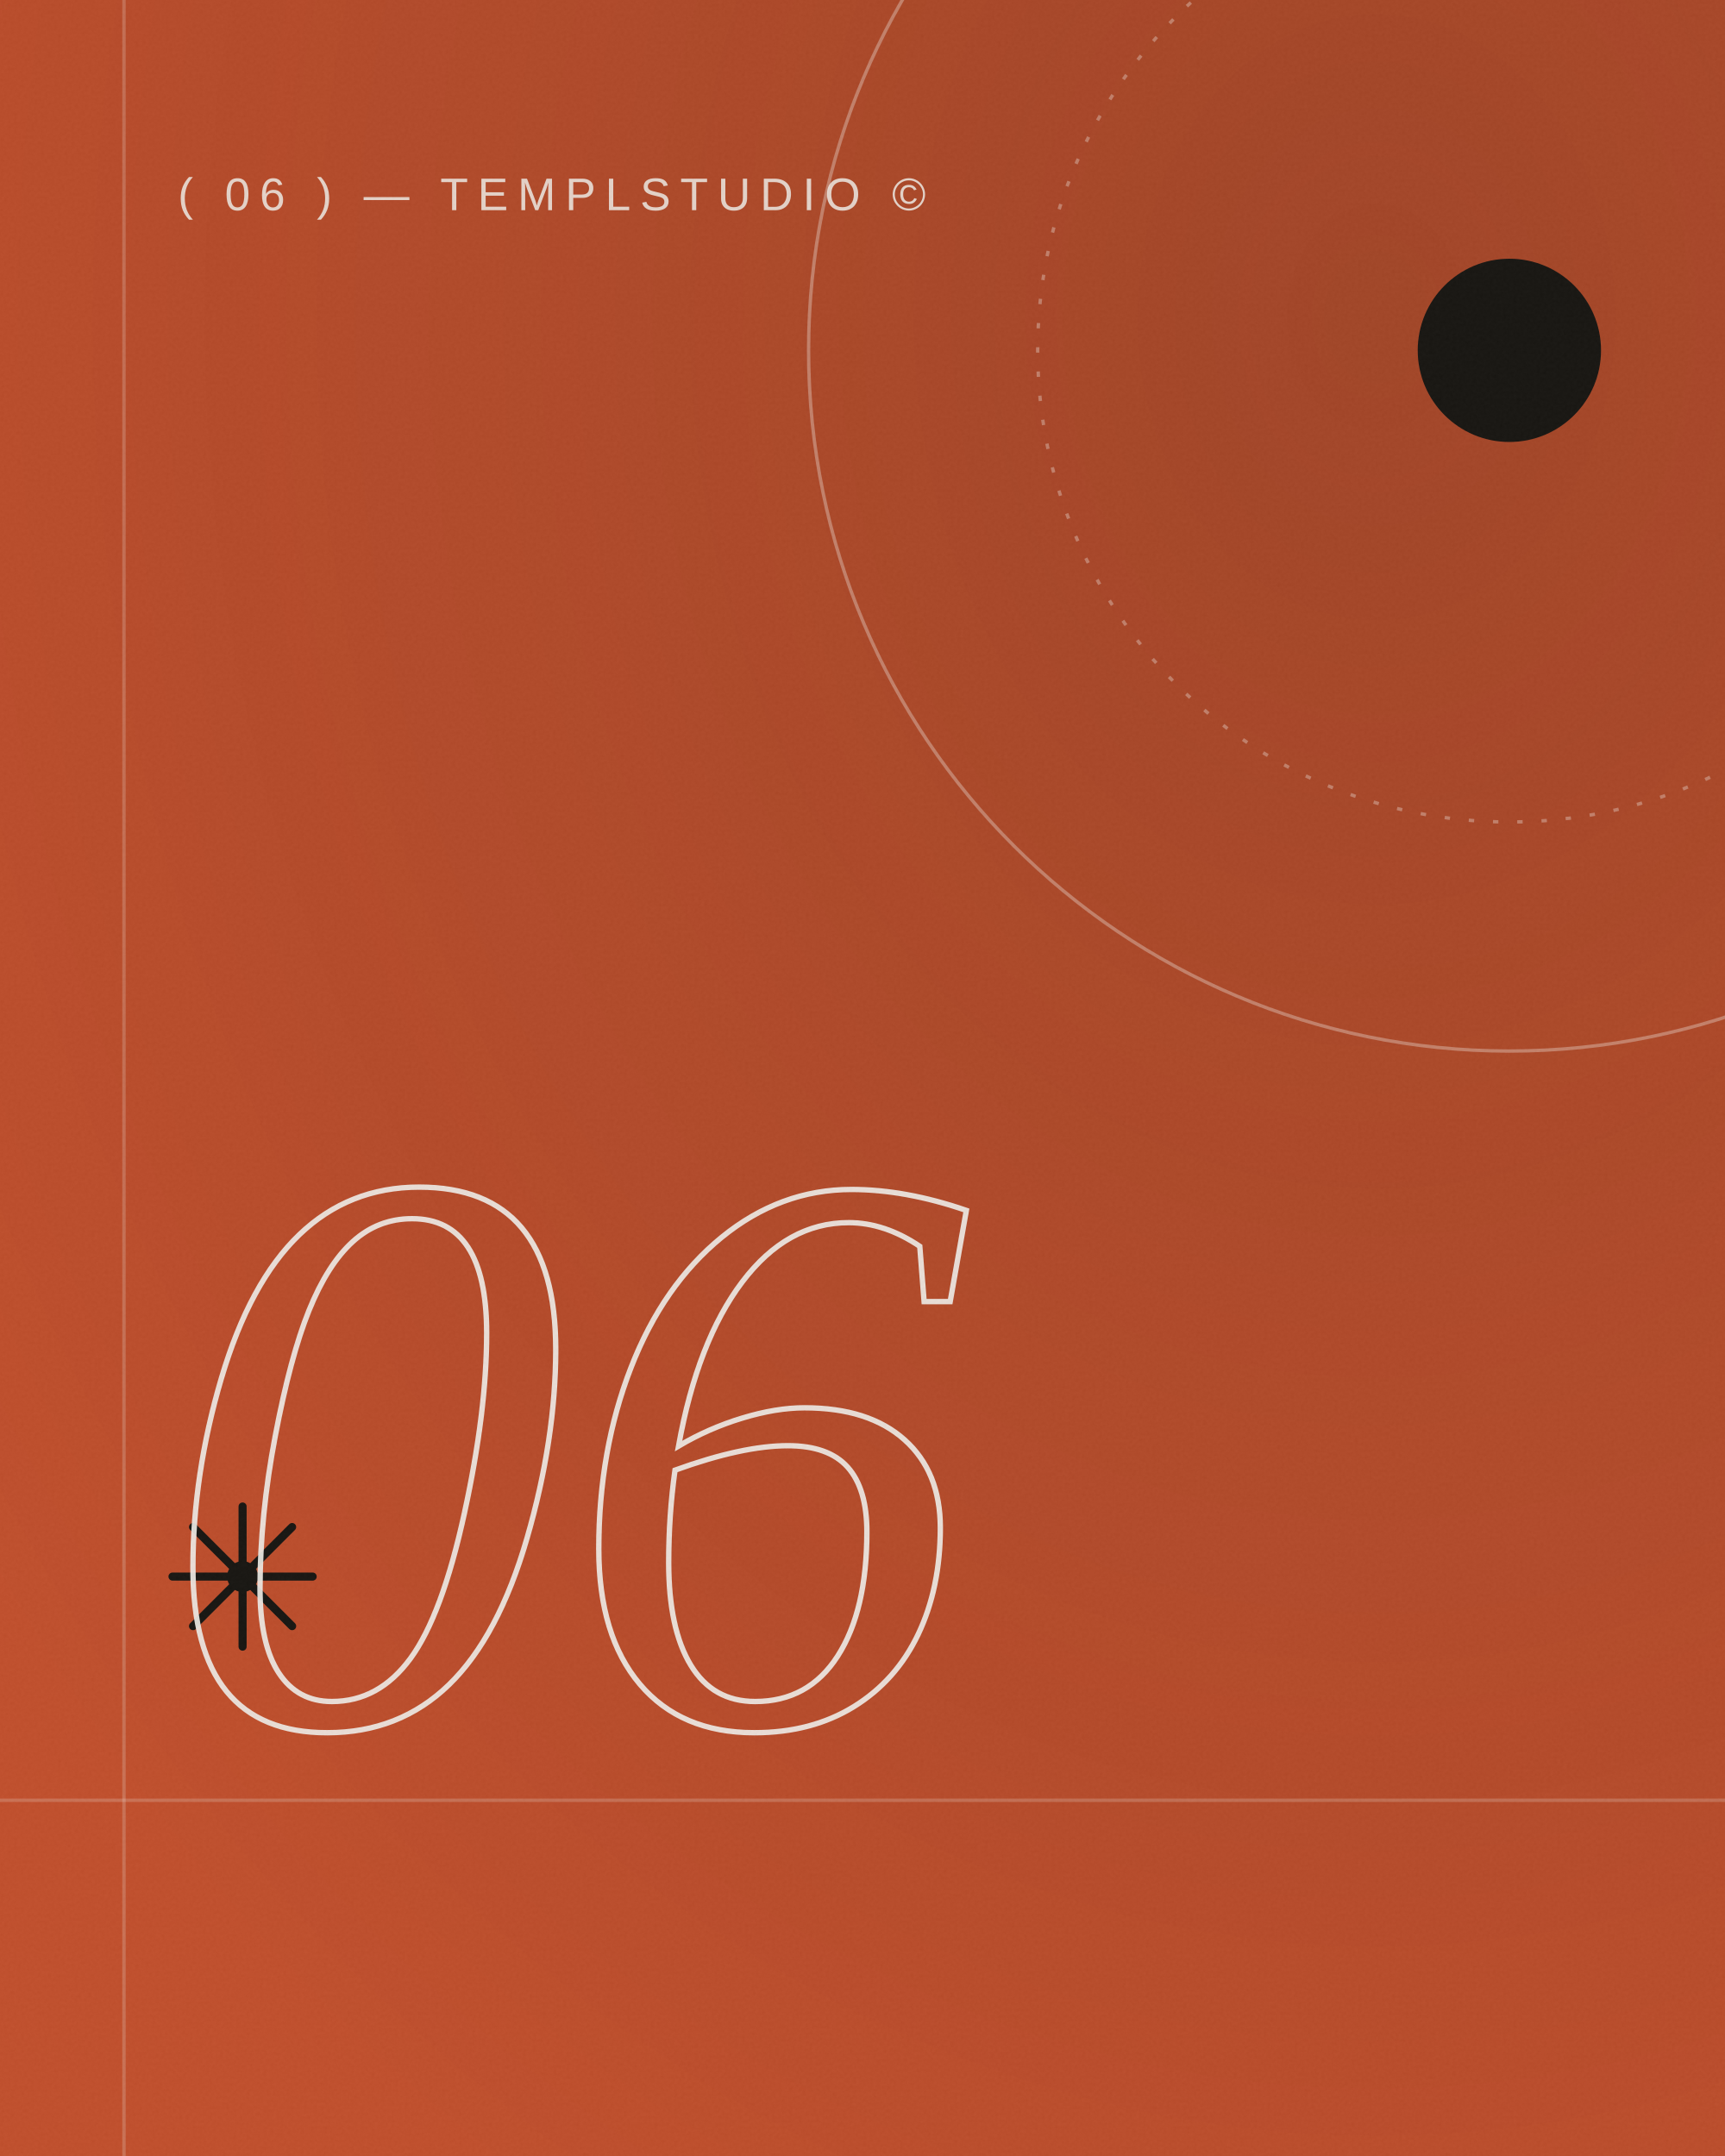
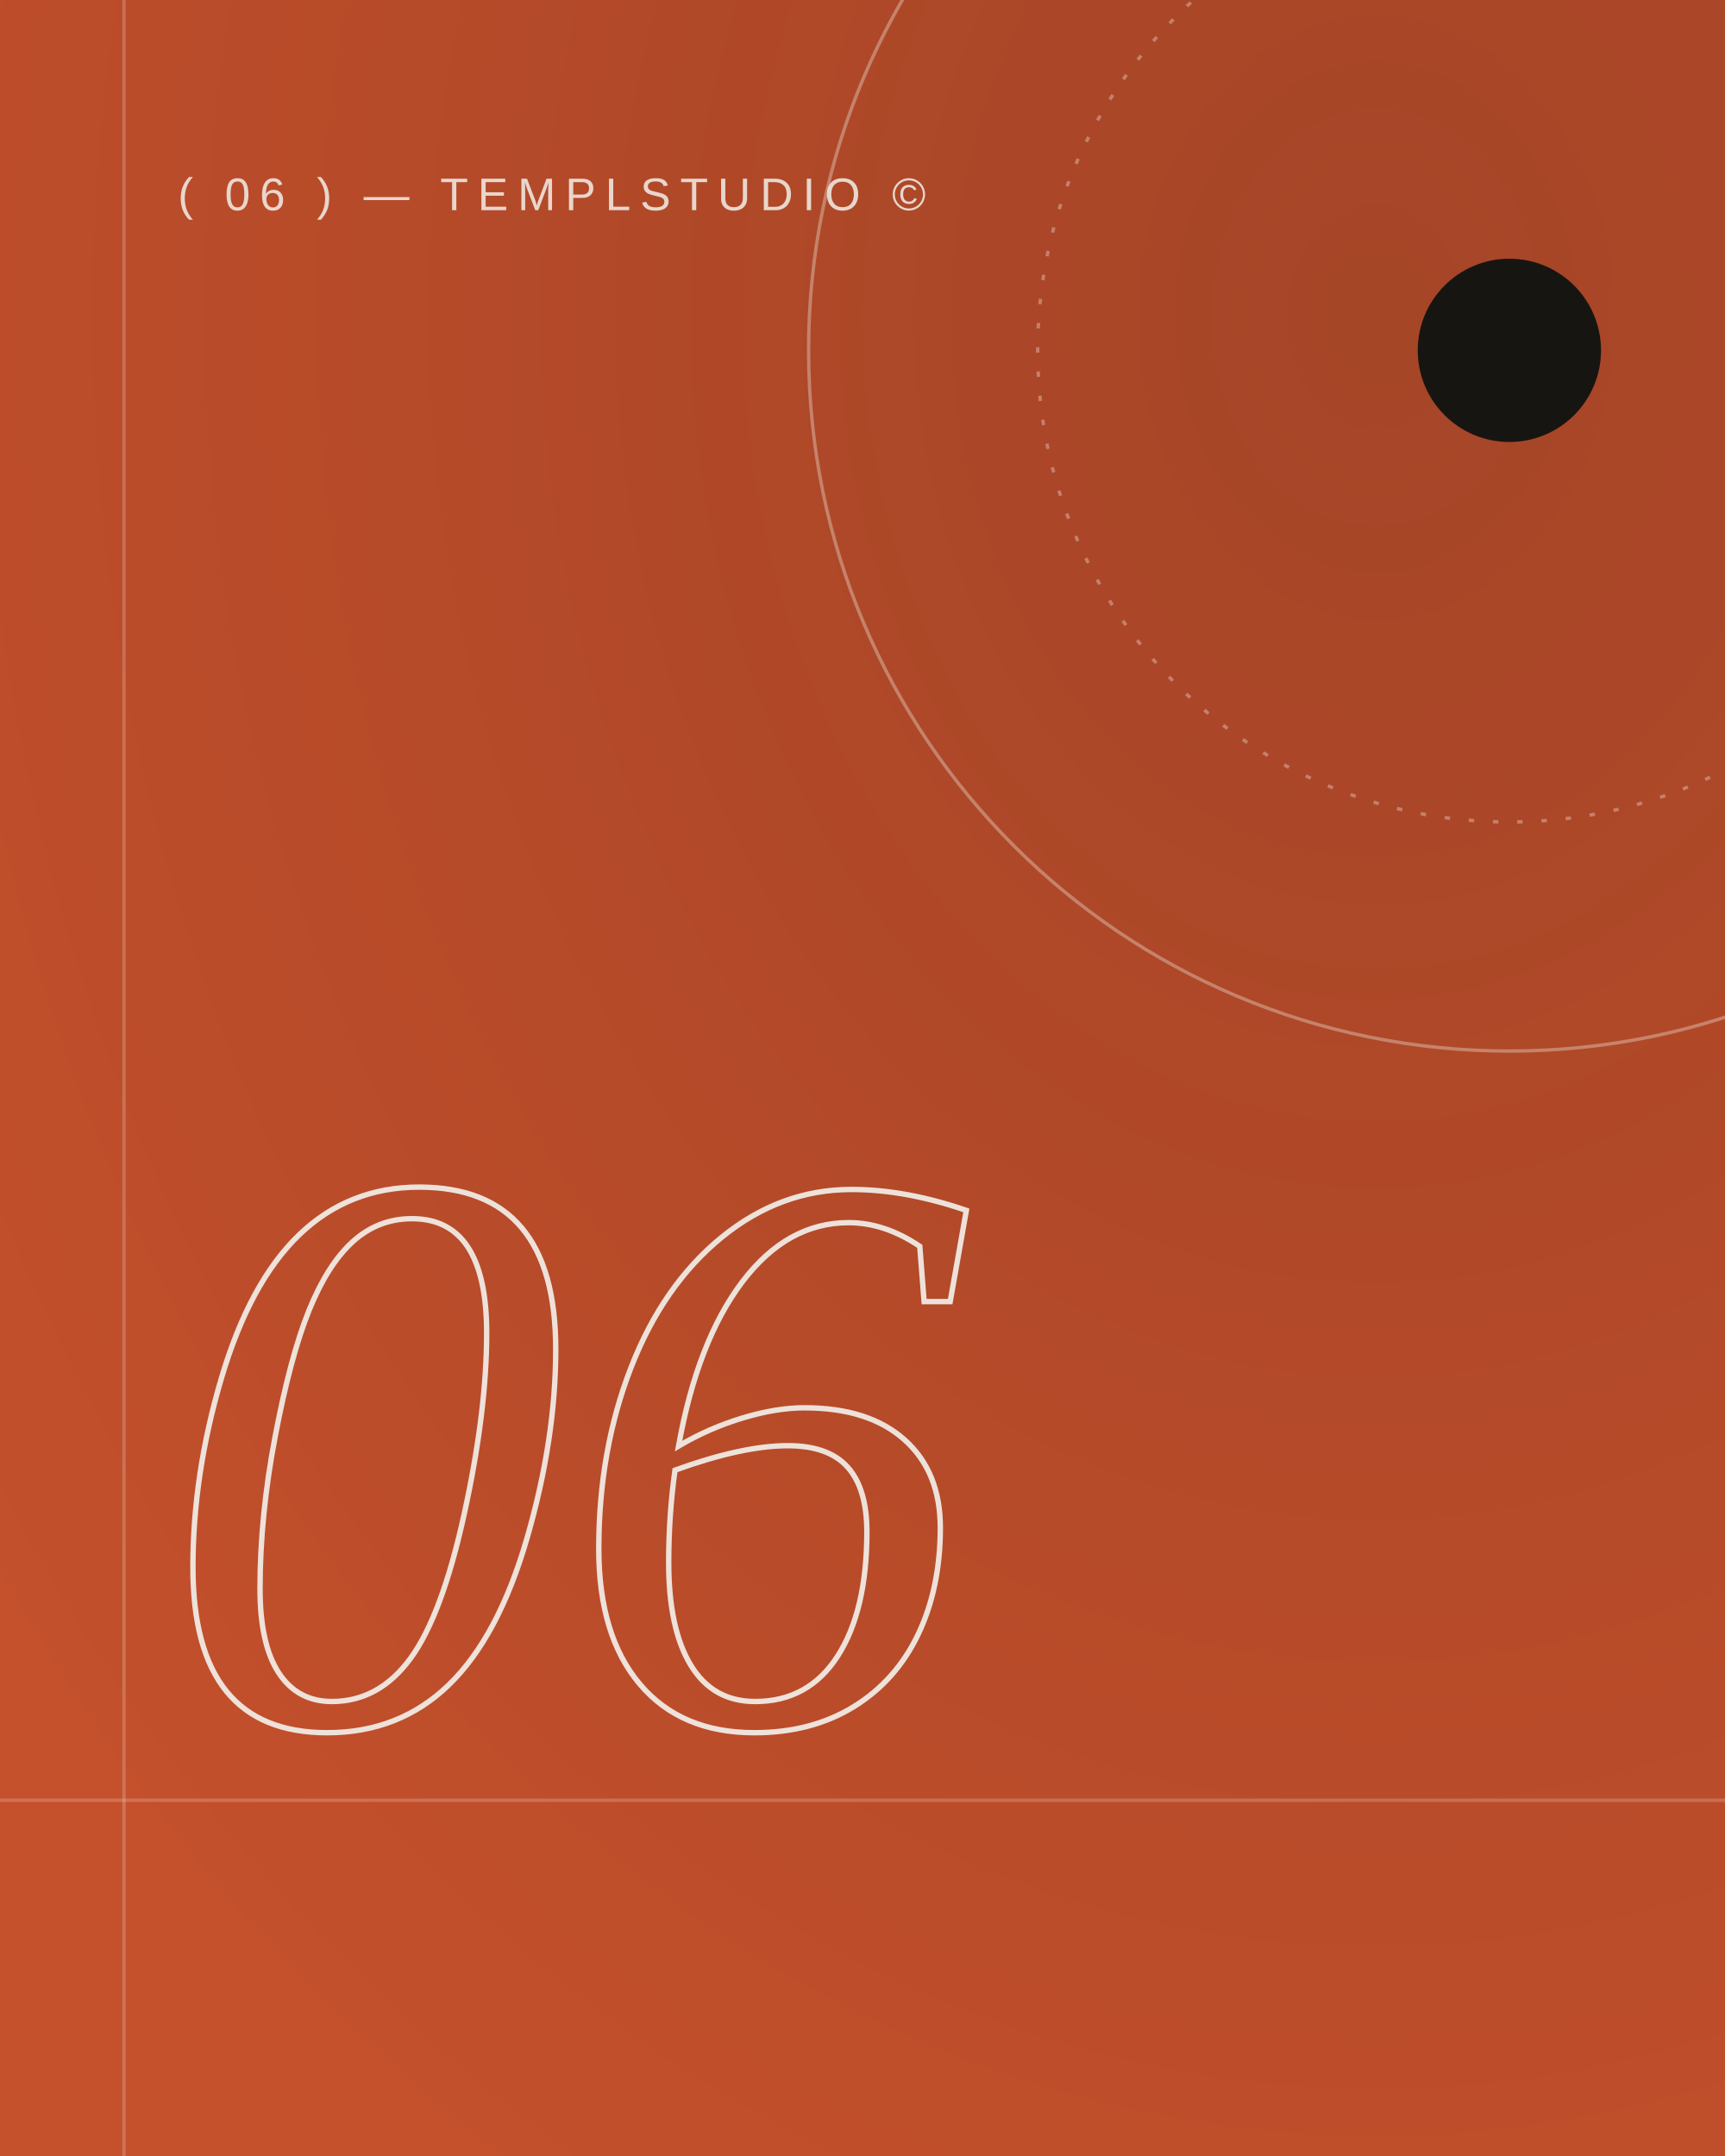
<svg xmlns="http://www.w3.org/2000/svg" width="640" height="800" viewBox="0 0 640 800">
  <defs>
-     <filter id="g" x="0" y="0" width="100%" height="100%">
-       <feTurbulence type="fractalNoise" baseFrequency="0.8" numOctaves="2" stitchTiles="stitch" />
-       <feColorMatrix type="saturate" values="0" />
-       <feComponentTransfer>
-         <feFuncA type="linear" slope="0.5" />
-       </feComponentTransfer>
-       <feComposite operator="over" in2="SourceGraphic" />
-     </filter>
    <radialGradient id="wash" cx="0.8" cy="0.15" r="1">
      <stop offset="0" stop-color="rgba(23,21,17,0.18)" />
      <stop offset="1" stop-color="rgba(0,0,0,0)" />
    </radialGradient>
  </defs>
  <rect width="640" height="800" fill="#C4502C" />
  <rect width="640" height="800" fill="url(#wash)" />
  <circle cx="560" cy="130" r="260" fill="none" stroke="rgba(242,239,233,0.35)" stroke-width="1.25" />
  <circle cx="560" cy="130" r="175" fill="none" stroke="rgba(242,239,233,0.35)" stroke-width="1.25" stroke-dasharray="2 7" />
  <line x1="0" y1="668" x2="640" y2="668" stroke="rgba(242,239,233,0.22)" stroke-width="1.25" />
  <line x1="46" y1="0" x2="46" y2="800" stroke="rgba(242,239,233,0.22)" stroke-width="1.25" />
  <circle cx="560" cy="130" r="34" fill="#171511" />
-   <g>
-     <line x1="90" y1="585" x2="116" y2="585" stroke="#171511" stroke-width="3" stroke-linecap="round" />
-     <line x1="90" y1="585" x2="108.385" y2="603.385" stroke="#171511" stroke-width="3" stroke-linecap="round" />
-     <line x1="90" y1="585" x2="90" y2="611" stroke="#171511" stroke-width="3" stroke-linecap="round" />
-     <line x1="90" y1="585" x2="71.615" y2="603.385" stroke="#171511" stroke-width="3" stroke-linecap="round" />
-     <line x1="90" y1="585" x2="64" y2="585" stroke="#171511" stroke-width="3" stroke-linecap="round" />
-     <line x1="90" y1="585" x2="71.615" y2="566.615" stroke="#171511" stroke-width="3" stroke-linecap="round" />
-     <line x1="90" y1="585" x2="90" y2="559" stroke="#171511" stroke-width="3" stroke-linecap="round" />
-     <line x1="90" y1="585" x2="108.385" y2="566.615" stroke="#171511" stroke-width="3" stroke-linecap="round" />
-     <circle cx="90" cy="585" r="5.72" fill="#171511" />
-   </g>
  <text x="66" y="78" font-family="'Helvetica Neue', Arial, sans-serif" font-size="17" letter-spacing="3.5" fill="rgba(242,239,233,0.85)">( 06 ) — TEMPLSTUDIO ©</text>
  <text x="60" y="640" font-family="Georgia, 'Times New Roman', serif" font-style="italic" font-size="300" fill="none" stroke="rgba(242,239,233,0.92)" stroke-width="2">06</text>
-   <rect width="640" height="800" filter="url(#g)" opacity="0.05" />
</svg>
